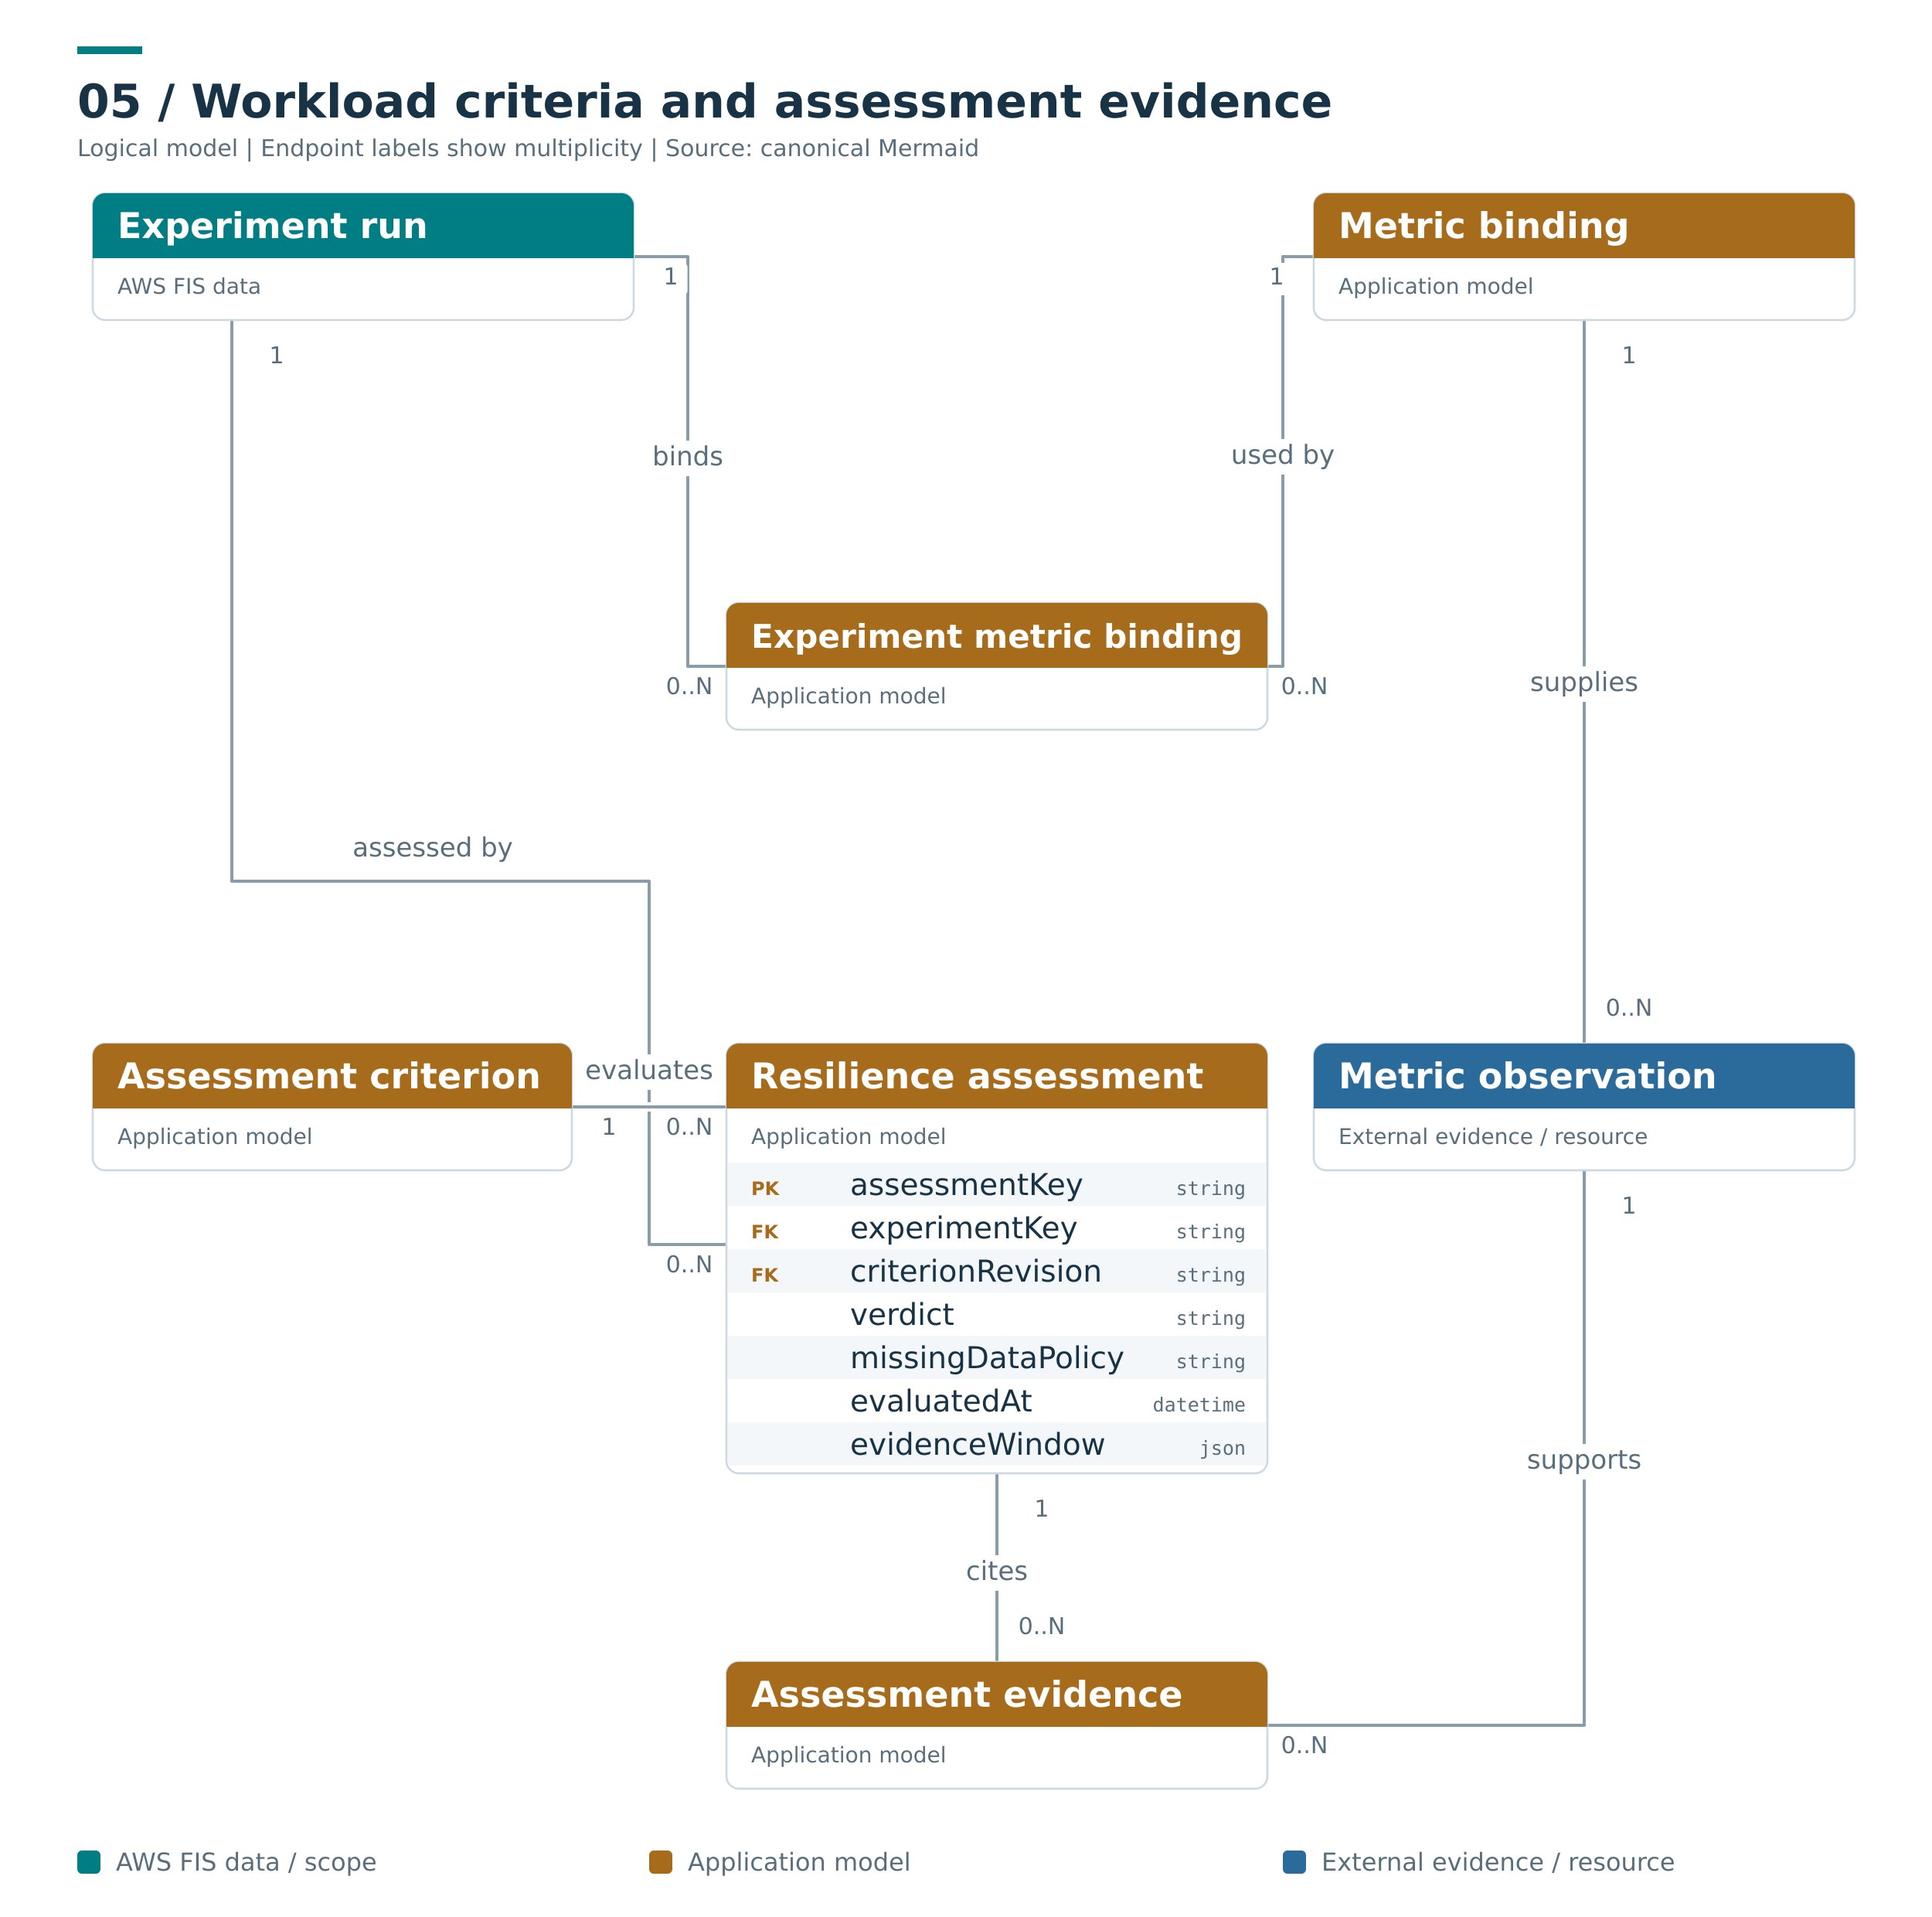
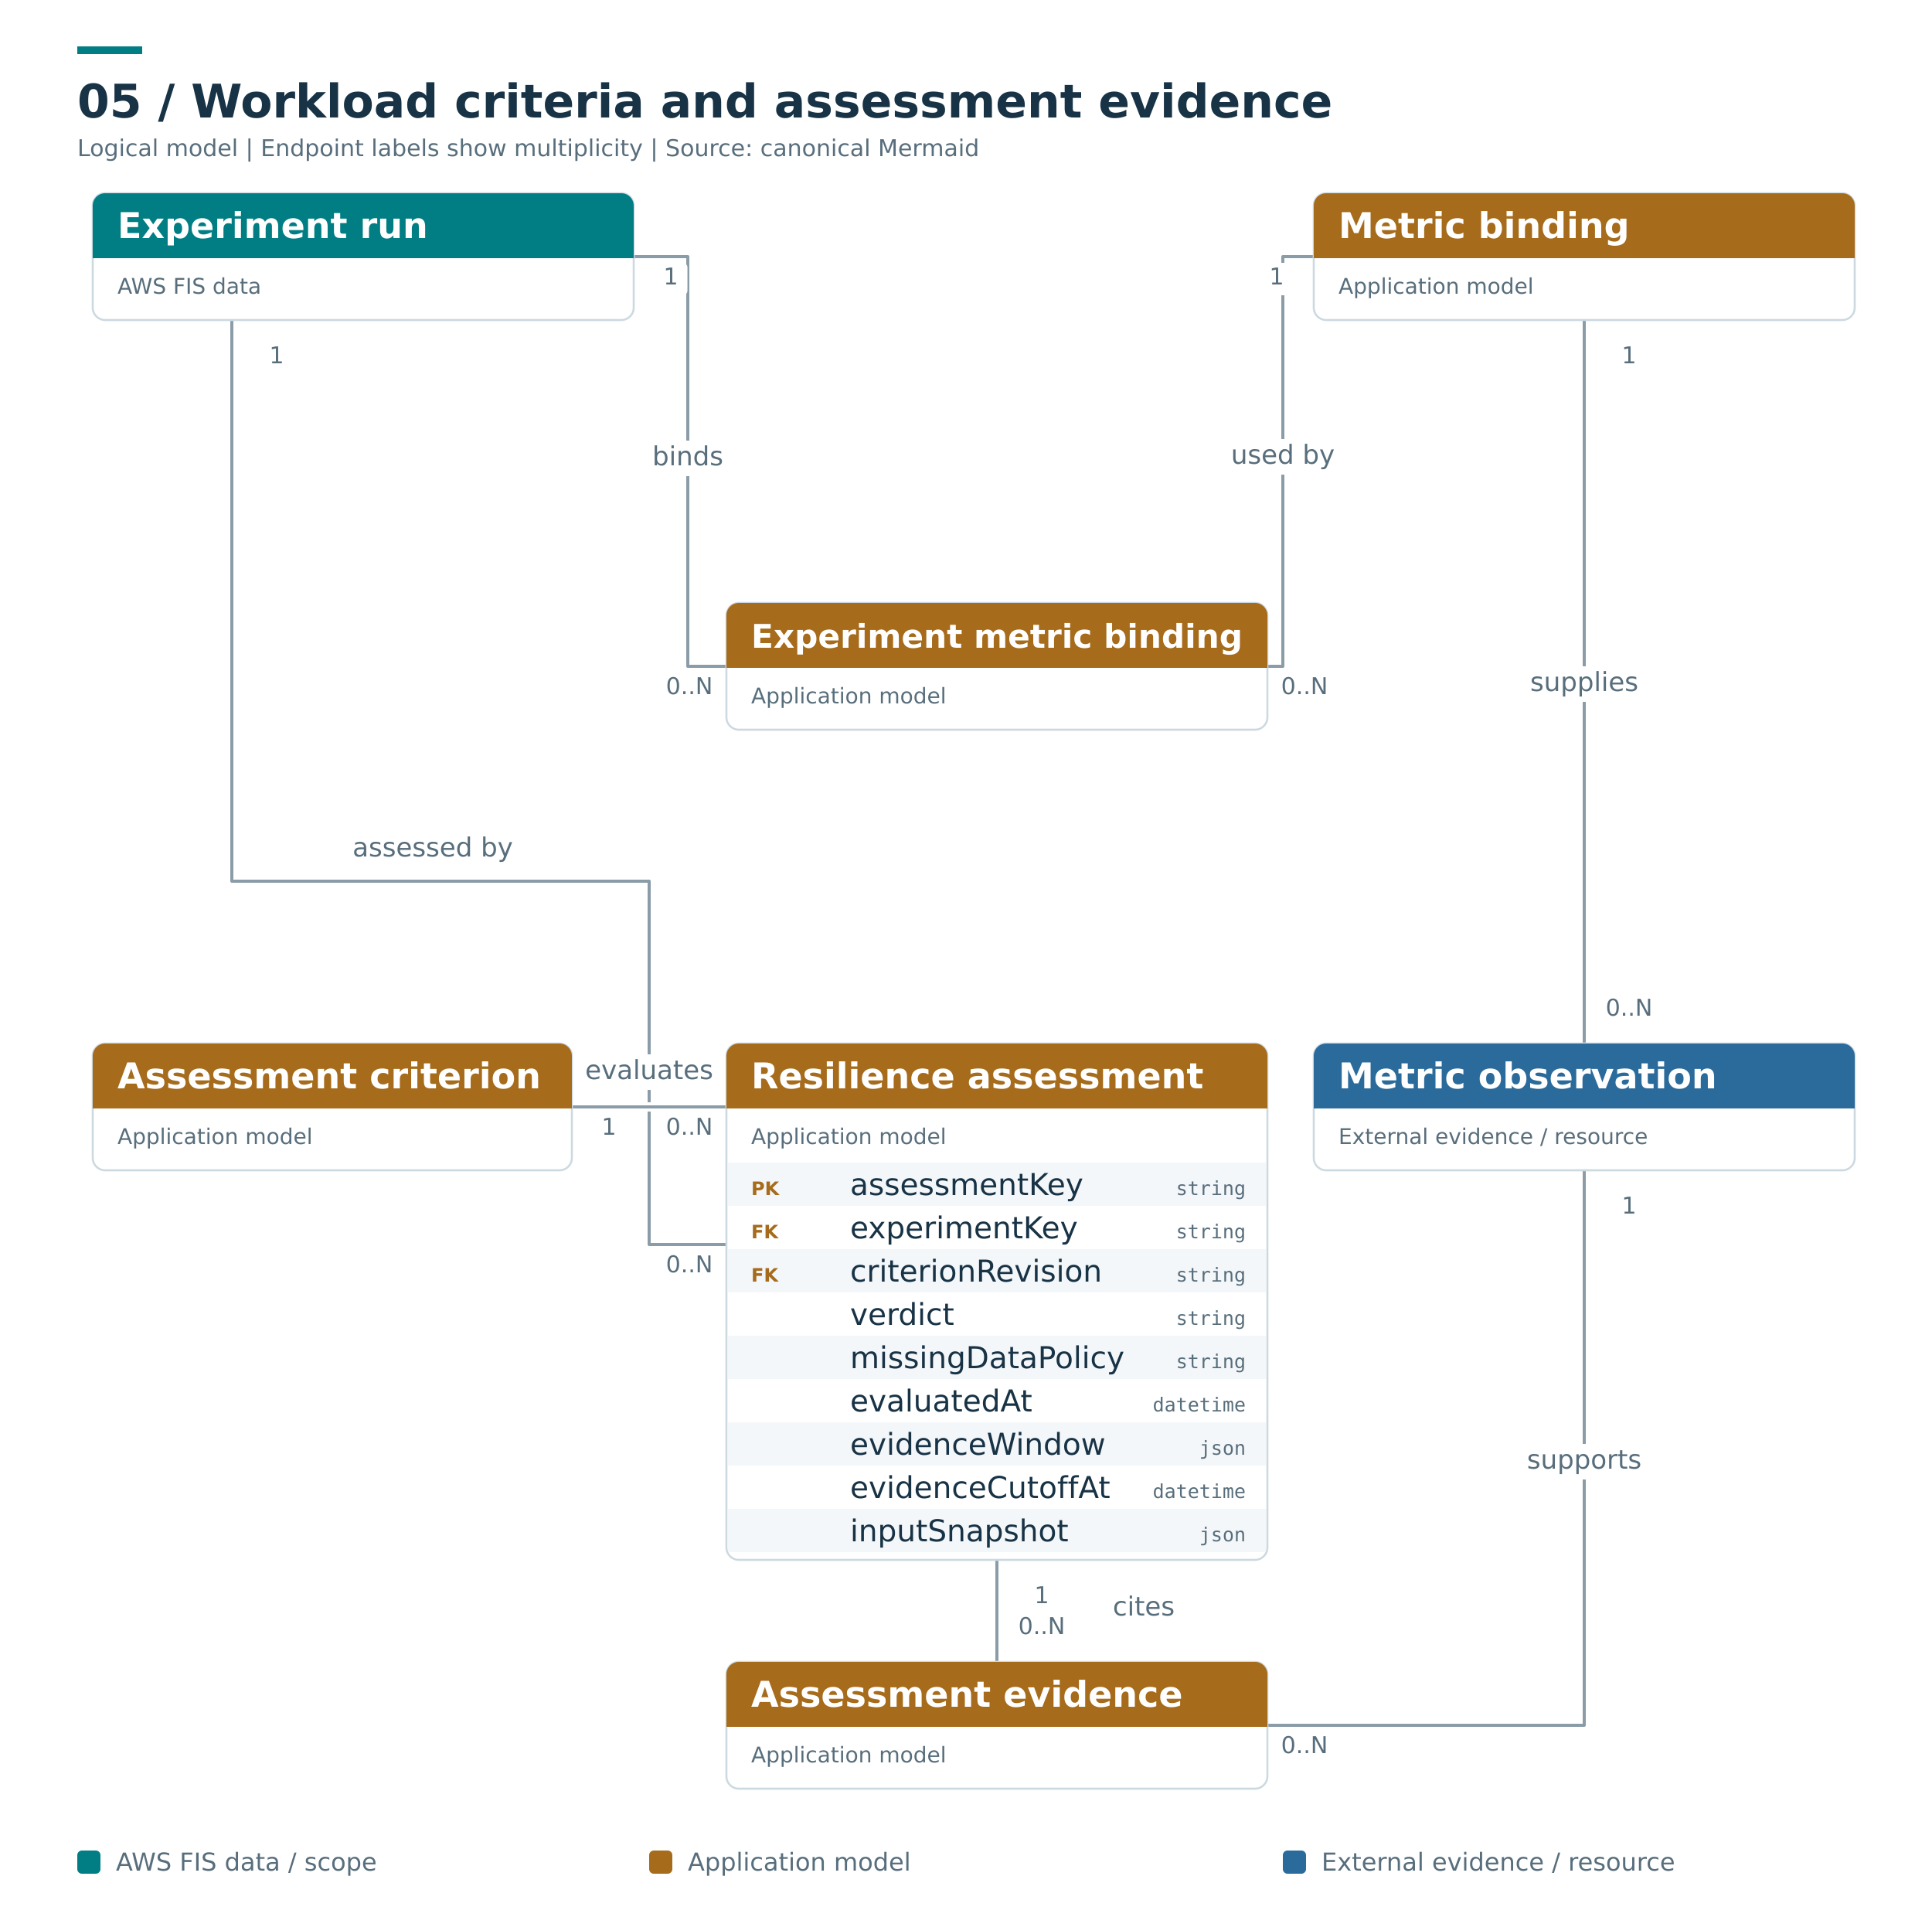
<svg xmlns="http://www.w3.org/2000/svg" width="1250" height="1240" viewBox="0 0 1250 1240" role="img" aria-labelledby="title description">
  <style>text{font-family:"DejaVu Sans",Arial,sans-serif} .mono{font-family:"DejaVu Sans Mono",monospace}</style>
  <rect x="0" y="0" width="1250" height="1240" rx="0" fill="#FFFFFF" stroke="none" stroke-width="1" />
  <rect x="50" y="30" width="42" height="5" rx="0" fill="#007E83" stroke="none" stroke-width="1" />
  <text x="50" y="76" font-size="30" font-weight="bold" text-anchor="start" fill="#183346">05 / Workload criteria and assessment evidence</text>
  <text x="50" y="101" font-size="15" font-weight="normal" text-anchor="start" fill="#586E7C">Logical model | Endpoint labels show multiplicity | Source: canonical Mermaid</text>
  <polyline points="410,166 445,166 445,431 470,431" fill="none" stroke="#FFFFFF" stroke-width="6" stroke-linejoin="round" />
  <polyline points="410,166 445,166 445,431 470,431" fill="none" stroke="#8A9CA8" stroke-width="2" stroke-linejoin="round" />
  <polyline points="850,166 830,166 830,431 820,431" fill="none" stroke="#FFFFFF" stroke-width="6" stroke-linejoin="round" />
  <polyline points="850,166 830,166 830,431 820,431" fill="none" stroke="#8A9CA8" stroke-width="2" stroke-linejoin="round" />
  <polyline points="1025,207 1025,675" fill="none" stroke="#FFFFFF" stroke-width="6" stroke-linejoin="round" />
  <polyline points="1025,207 1025,675" fill="none" stroke="#8A9CA8" stroke-width="2" stroke-linejoin="round" />
  <polyline points="150,207 150,570 420,570 420,805 470,805" fill="none" stroke="#FFFFFF" stroke-width="6" stroke-linejoin="round" />
  <polyline points="150,207 150,570 420,570 420,805 470,805" fill="none" stroke="#8A9CA8" stroke-width="2" stroke-linejoin="round" />
  <polyline points="370,716 470,716" fill="none" stroke="#FFFFFF" stroke-width="6" stroke-linejoin="round" />
  <polyline points="370,716 470,716" fill="none" stroke="#8A9CA8" stroke-width="2" stroke-linejoin="round" />
-   <polyline points="645,953 645,1075" fill="none" stroke="#FFFFFF" stroke-width="6" stroke-linejoin="round" />
-   <polyline points="645,953 645,1075" fill="none" stroke="#8A9CA8" stroke-width="2" stroke-linejoin="round" />
+   <polyline points="645,1009 645,1075" fill="none" stroke="#FFFFFF" stroke-width="6" stroke-linejoin="round" />
+   <polyline points="645,1009 645,1075" fill="none" stroke="#8A9CA8" stroke-width="2" stroke-linejoin="round" />
  <polyline points="1025,757 1025,1116 820,1116" fill="none" stroke="#FFFFFF" stroke-width="6" stroke-linejoin="round" />
  <polyline points="1025,757 1025,1116 820,1116" fill="none" stroke="#8A9CA8" stroke-width="2" stroke-linejoin="round" />
  <rect x="60" y="125" width="350" height="82" rx="8" fill="#FFFFFF" stroke="#CCD9E0" stroke-width="1.3" />
  <rect x="60" y="125" width="350" height="42" rx="8" fill="#007E83" stroke="none" stroke-width="1" />
  <rect x="60" y="153" width="350" height="14" rx="0" fill="#007E83" stroke="none" stroke-width="1" />
  <text x="76" y="154" font-size="23" font-weight="bold" text-anchor="start" fill="#FFFFFF">Experiment run</text>
  <text x="76" y="190" font-size="14" font-weight="normal" text-anchor="start" fill="#586E7C">AWS FIS data</text>
  <rect x="470" y="390" width="350" height="82" rx="8" fill="#FFFFFF" stroke="#CCD9E0" stroke-width="1.3" />
  <rect x="470" y="390" width="350" height="42" rx="8" fill="#A66B1B" stroke="none" stroke-width="1" />
  <rect x="470" y="418" width="350" height="14" rx="0" fill="#A66B1B" stroke="none" stroke-width="1" />
  <text x="486" y="419" font-size="21.132" font-weight="bold" text-anchor="start" fill="#FFFFFF">Experiment metric binding</text>
  <text x="486" y="455" font-size="14" font-weight="normal" text-anchor="start" fill="#586E7C">Application model</text>
  <rect x="850" y="125" width="350" height="82" rx="8" fill="#FFFFFF" stroke="#CCD9E0" stroke-width="1.3" />
  <rect x="850" y="125" width="350" height="42" rx="8" fill="#A66B1B" stroke="none" stroke-width="1" />
  <rect x="850" y="153" width="350" height="14" rx="0" fill="#A66B1B" stroke="none" stroke-width="1" />
  <text x="866" y="154" font-size="23" font-weight="bold" text-anchor="start" fill="#FFFFFF">Metric binding</text>
  <text x="866" y="190" font-size="14" font-weight="normal" text-anchor="start" fill="#586E7C">Application model</text>
  <rect x="850" y="675" width="350" height="82" rx="8" fill="#FFFFFF" stroke="#CCD9E0" stroke-width="1.3" />
  <rect x="850" y="675" width="350" height="42" rx="8" fill="#2A6B9B" stroke="none" stroke-width="1" />
  <rect x="850" y="703" width="350" height="14" rx="0" fill="#2A6B9B" stroke="none" stroke-width="1" />
  <text x="866" y="704" font-size="23" font-weight="bold" text-anchor="start" fill="#FFFFFF">Metric observation</text>
  <text x="866" y="740" font-size="14" font-weight="normal" text-anchor="start" fill="#586E7C">External evidence / resource</text>
-   <rect x="470" y="675" width="350" height="278" rx="8" fill="#FFFFFF" stroke="#CCD9E0" stroke-width="1.3" />
+   <rect x="470" y="675" width="350" height="334" rx="8" fill="#FFFFFF" stroke="#CCD9E0" stroke-width="1.3" />
  <rect x="470" y="675" width="350" height="42" rx="8" fill="#A66B1B" stroke="none" stroke-width="1" />
  <rect x="470" y="703" width="350" height="14" rx="0" fill="#A66B1B" stroke="none" stroke-width="1" />
  <text x="486" y="704" font-size="23" font-weight="bold" text-anchor="start" fill="#FFFFFF">Resilience assessment</text>
  <text x="486" y="740" font-size="14" font-weight="normal" text-anchor="start" fill="#586E7C">Application model</text>
  <rect x="471" y="752" width="348" height="28" rx="0" fill="#F4F7F9" stroke="none" stroke-width="1" />
  <text x="486" y="773" font-size="12" font-weight="bold" text-anchor="start" fill="#A66B1B">PK</text>
  <text x="550" y="773" font-size="19.5" font-weight="normal" text-anchor="start" fill="#183346">assessmentKey</text>
  <text x="806" y="773" font-size="12.5" font-weight="normal" text-anchor="end" fill="#586E7C" class="mono">string</text>
  <text x="486" y="801" font-size="12" font-weight="bold" text-anchor="start" fill="#A66B1B">FK</text>
  <text x="550" y="801" font-size="19.5" font-weight="normal" text-anchor="start" fill="#183346">experimentKey</text>
  <text x="806" y="801" font-size="12.5" font-weight="normal" text-anchor="end" fill="#586E7C" class="mono">string</text>
  <rect x="471" y="808" width="348" height="28" rx="0" fill="#F4F7F9" stroke="none" stroke-width="1" />
  <text x="486" y="829" font-size="12" font-weight="bold" text-anchor="start" fill="#A66B1B">FK</text>
  <text x="550" y="829" font-size="19.5" font-weight="normal" text-anchor="start" fill="#183346">criterionRevision</text>
  <text x="806" y="829" font-size="12.5" font-weight="normal" text-anchor="end" fill="#586E7C" class="mono">string</text>
  <text x="550" y="857" font-size="19.5" font-weight="normal" text-anchor="start" fill="#183346">verdict</text>
  <text x="806" y="857" font-size="12.5" font-weight="normal" text-anchor="end" fill="#586E7C" class="mono">string</text>
  <rect x="471" y="864" width="348" height="28" rx="0" fill="#F4F7F9" stroke="none" stroke-width="1" />
  <text x="550" y="885" font-size="19.5" font-weight="normal" text-anchor="start" fill="#183346">missingDataPolicy</text>
  <text x="806" y="885" font-size="12.5" font-weight="normal" text-anchor="end" fill="#586E7C" class="mono">string</text>
  <text x="550" y="913" font-size="19.5" font-weight="normal" text-anchor="start" fill="#183346">evaluatedAt</text>
  <text x="806" y="913" font-size="12.5" font-weight="normal" text-anchor="end" fill="#586E7C" class="mono">datetime</text>
  <rect x="471" y="920" width="348" height="28" rx="0" fill="#F4F7F9" stroke="none" stroke-width="1" />
  <text x="550" y="941" font-size="19.5" font-weight="normal" text-anchor="start" fill="#183346">evidenceWindow</text>
  <text x="806" y="941" font-size="12.5" font-weight="normal" text-anchor="end" fill="#586E7C" class="mono">json</text>
+   <text x="550" y="969" font-size="19.5" font-weight="normal" text-anchor="start" fill="#183346">evidenceCutoffAt</text>
+   <text x="806" y="969" font-size="12.5" font-weight="normal" text-anchor="end" fill="#586E7C" class="mono">datetime</text>
+   <rect x="471" y="976" width="348" height="28" rx="0" fill="#F4F7F9" stroke="none" stroke-width="1" />
+   <text x="550" y="997" font-size="19.5" font-weight="normal" text-anchor="start" fill="#183346">inputSnapshot</text>
+   <text x="806" y="997" font-size="12.5" font-weight="normal" text-anchor="end" fill="#586E7C" class="mono">json</text>
  <rect x="60" y="675" width="310" height="82" rx="8" fill="#FFFFFF" stroke="#CCD9E0" stroke-width="1.3" />
  <rect x="60" y="675" width="310" height="42" rx="8" fill="#A66B1B" stroke="none" stroke-width="1" />
  <rect x="60" y="703" width="310" height="14" rx="0" fill="#A66B1B" stroke="none" stroke-width="1" />
  <text x="76" y="704" font-size="23" font-weight="bold" text-anchor="start" fill="#FFFFFF">Assessment criterion</text>
  <text x="76" y="740" font-size="14" font-weight="normal" text-anchor="start" fill="#586E7C">Application model</text>
  <rect x="470" y="1075" width="350" height="82" rx="8" fill="#FFFFFF" stroke="#CCD9E0" stroke-width="1.3" />
  <rect x="470" y="1075" width="350" height="42" rx="8" fill="#A66B1B" stroke="none" stroke-width="1" />
  <rect x="470" y="1103" width="350" height="14" rx="0" fill="#A66B1B" stroke="none" stroke-width="1" />
  <text x="486" y="1104" font-size="23" font-weight="bold" text-anchor="start" fill="#FFFFFF">Assessment evidence</text>
  <text x="486" y="1140" font-size="14" font-weight="normal" text-anchor="start" fill="#586E7C">Application model</text>
  <rect x="416.032" y="285" width="57.937" height="23" rx="3" fill="#FFFFFF" stroke="none" stroke-width="1" />
  <text x="445" y="301" font-size="17" font-weight="normal" text-anchor="middle" fill="#586E7C">binds</text>
  <rect x="423.228" y="170" width="21.544" height="21" rx="3" fill="#FFFFFF" stroke="none" stroke-width="1" />
  <text x="434" y="184" font-size="15" font-weight="normal" text-anchor="middle" fill="#586E7C">1</text>
  <rect x="424.85" y="435" width="42.3" height="21" rx="3" fill="#FFFFFF" stroke="none" stroke-width="1" />
  <text x="446" y="449" font-size="15" font-weight="normal" text-anchor="middle" fill="#586E7C">0..N</text>
  <rect x="790.432" y="284" width="79.137" height="23" rx="3" fill="#FFFFFF" stroke="none" stroke-width="1" />
  <text x="830" y="300" font-size="17" font-weight="normal" text-anchor="middle" fill="#586E7C">used by</text>
  <rect x="815.228" y="170" width="21.544" height="21" rx="3" fill="#FFFFFF" stroke="none" stroke-width="1" />
  <text x="826" y="184" font-size="15" font-weight="normal" text-anchor="middle" fill="#586E7C">1</text>
  <rect x="822.85" y="435" width="42.3" height="21" rx="3" fill="#FFFFFF" stroke="none" stroke-width="1" />
  <text x="844" y="449" font-size="15" font-weight="normal" text-anchor="middle" fill="#586E7C">0..N</text>
  <rect x="984.012" y="431" width="81.976" height="23" rx="3" fill="#FFFFFF" stroke="none" stroke-width="1" />
  <text x="1025" y="447" font-size="17" font-weight="normal" text-anchor="middle" fill="#586E7C">supplies</text>
  <rect x="1043.23" y="221" width="21.544" height="21" rx="3" fill="#FFFFFF" stroke="none" stroke-width="1" />
  <text x="1054" y="235" font-size="15" font-weight="normal" text-anchor="middle" fill="#586E7C">1</text>
  <rect x="1032.85" y="643" width="42.3" height="21" rx="3" fill="#FFFFFF" stroke="none" stroke-width="1" />
  <text x="1054" y="657" font-size="15" font-weight="normal" text-anchor="middle" fill="#586E7C">0..N</text>
  <rect x="222.095" y="538" width="115.81" height="23" rx="3" fill="#FFFFFF" stroke="none" stroke-width="1" />
  <text x="280" y="554" font-size="17" font-weight="normal" text-anchor="middle" fill="#586E7C">assessed by</text>
  <rect x="168.228" y="221" width="21.544" height="21" rx="3" fill="#FFFFFF" stroke="none" stroke-width="1" />
  <text x="179" y="235" font-size="15" font-weight="normal" text-anchor="middle" fill="#586E7C">1</text>
  <rect x="424.85" y="809" width="42.3" height="21" rx="3" fill="#FFFFFF" stroke="none" stroke-width="1" />
  <text x="446" y="823" font-size="15" font-weight="normal" text-anchor="middle" fill="#586E7C">0..N</text>
  <rect x="372.583" y="682" width="94.834" height="23" rx="3" fill="#FFFFFF" stroke="none" stroke-width="1" />
  <text x="420" y="698" font-size="17" font-weight="normal" text-anchor="middle" fill="#586E7C">evaluates</text>
  <rect x="383.228" y="720" width="21.544" height="21" rx="3" fill="#FFFFFF" stroke="none" stroke-width="1" />
  <text x="394" y="734" font-size="15" font-weight="normal" text-anchor="middle" fill="#586E7C">1</text>
  <rect x="424.85" y="720" width="42.3" height="21" rx="3" fill="#FFFFFF" stroke="none" stroke-width="1" />
  <text x="446" y="734" font-size="15" font-weight="normal" text-anchor="middle" fill="#586E7C">0..N</text>
-   <rect x="618.974" y="1006" width="52.051" height="23" rx="3" fill="#FFFFFF" stroke="none" stroke-width="1" />
-   <text x="645" y="1022" font-size="17" font-weight="normal" text-anchor="middle" fill="#586E7C">cites</text>
-   <rect x="663.228" y="967" width="21.544" height="21" rx="3" fill="#FFFFFF" stroke="none" stroke-width="1" />
-   <text x="674" y="981" font-size="15" font-weight="normal" text-anchor="middle" fill="#586E7C">1</text>
+   <rect x="713.974" y="1029" width="52.051" height="23" rx="3" fill="#FFFFFF" stroke="none" stroke-width="1" />
+   <text x="740" y="1045" font-size="17" font-weight="normal" text-anchor="middle" fill="#586E7C">cites</text>
+   <rect x="663.228" y="1023" width="21.544" height="21" rx="3" fill="#FFFFFF" stroke="none" stroke-width="1" />
+   <text x="674" y="1037" font-size="15" font-weight="normal" text-anchor="middle" fill="#586E7C">1</text>
  <rect x="652.85" y="1043" width="42.3" height="21" rx="3" fill="#FFFFFF" stroke="none" stroke-width="1" />
  <text x="674" y="1057" font-size="15" font-weight="normal" text-anchor="middle" fill="#586E7C">0..N</text>
  <rect x="981.937" y="934" width="86.126" height="23" rx="3" fill="#FFFFFF" stroke="none" stroke-width="1" />
  <text x="1025" y="950" font-size="17" font-weight="normal" text-anchor="middle" fill="#586E7C">supports</text>
  <rect x="1043.23" y="771" width="21.544" height="21" rx="3" fill="#FFFFFF" stroke="none" stroke-width="1" />
  <text x="1054" y="785" font-size="15" font-weight="normal" text-anchor="middle" fill="#586E7C">1</text>
  <rect x="822.85" y="1120" width="42.3" height="21" rx="3" fill="#FFFFFF" stroke="none" stroke-width="1" />
  <text x="844" y="1134" font-size="15" font-weight="normal" text-anchor="middle" fill="#586E7C">0..N</text>
  <rect x="50" y="1197" width="15" height="15" rx="3" fill="#007E83" stroke="none" stroke-width="1" />
  <text x="75" y="1210" font-size="16" font-weight="normal" text-anchor="start" fill="#586E7C">AWS FIS data / scope</text>
  <rect x="420" y="1197" width="15" height="15" rx="3" fill="#A66B1B" stroke="none" stroke-width="1" />
  <text x="445" y="1210" font-size="16" font-weight="normal" text-anchor="start" fill="#586E7C">Application model</text>
  <rect x="830" y="1197" width="15" height="15" rx="3" fill="#2A6B9B" stroke="none" stroke-width="1" />
  <text x="855" y="1210" font-size="16" font-weight="normal" text-anchor="start" fill="#586E7C">External evidence / resource</text>
</svg>
